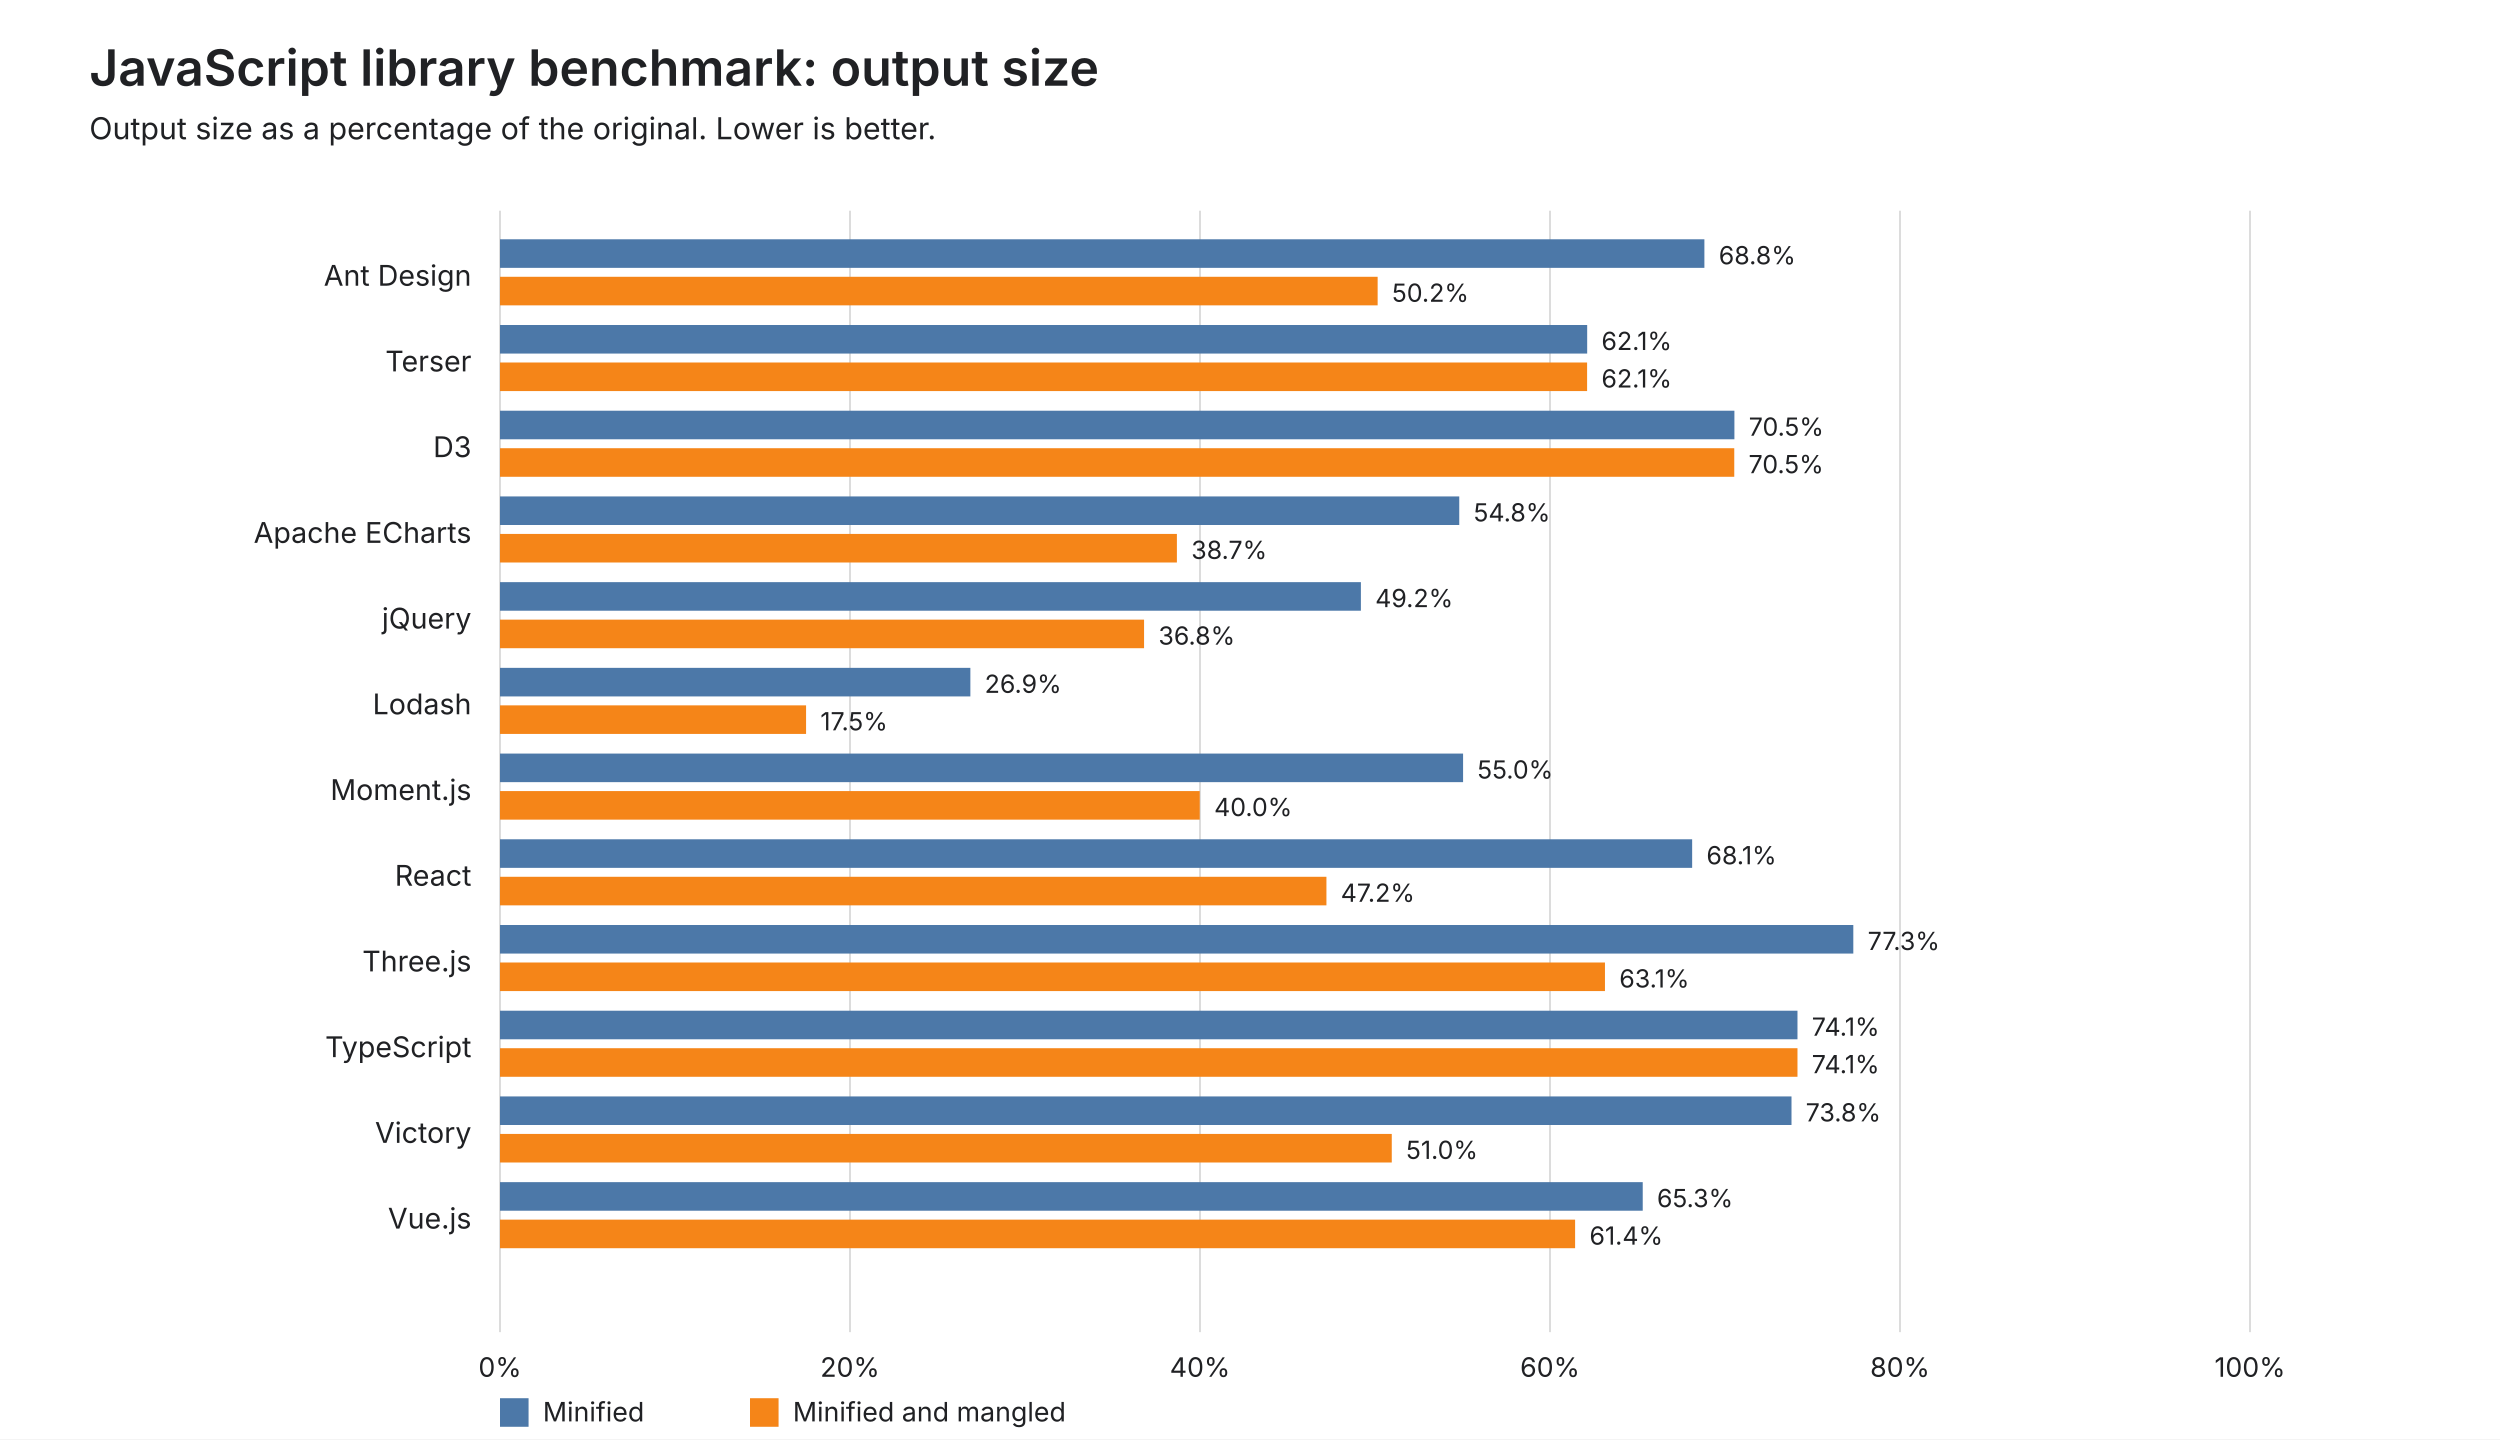
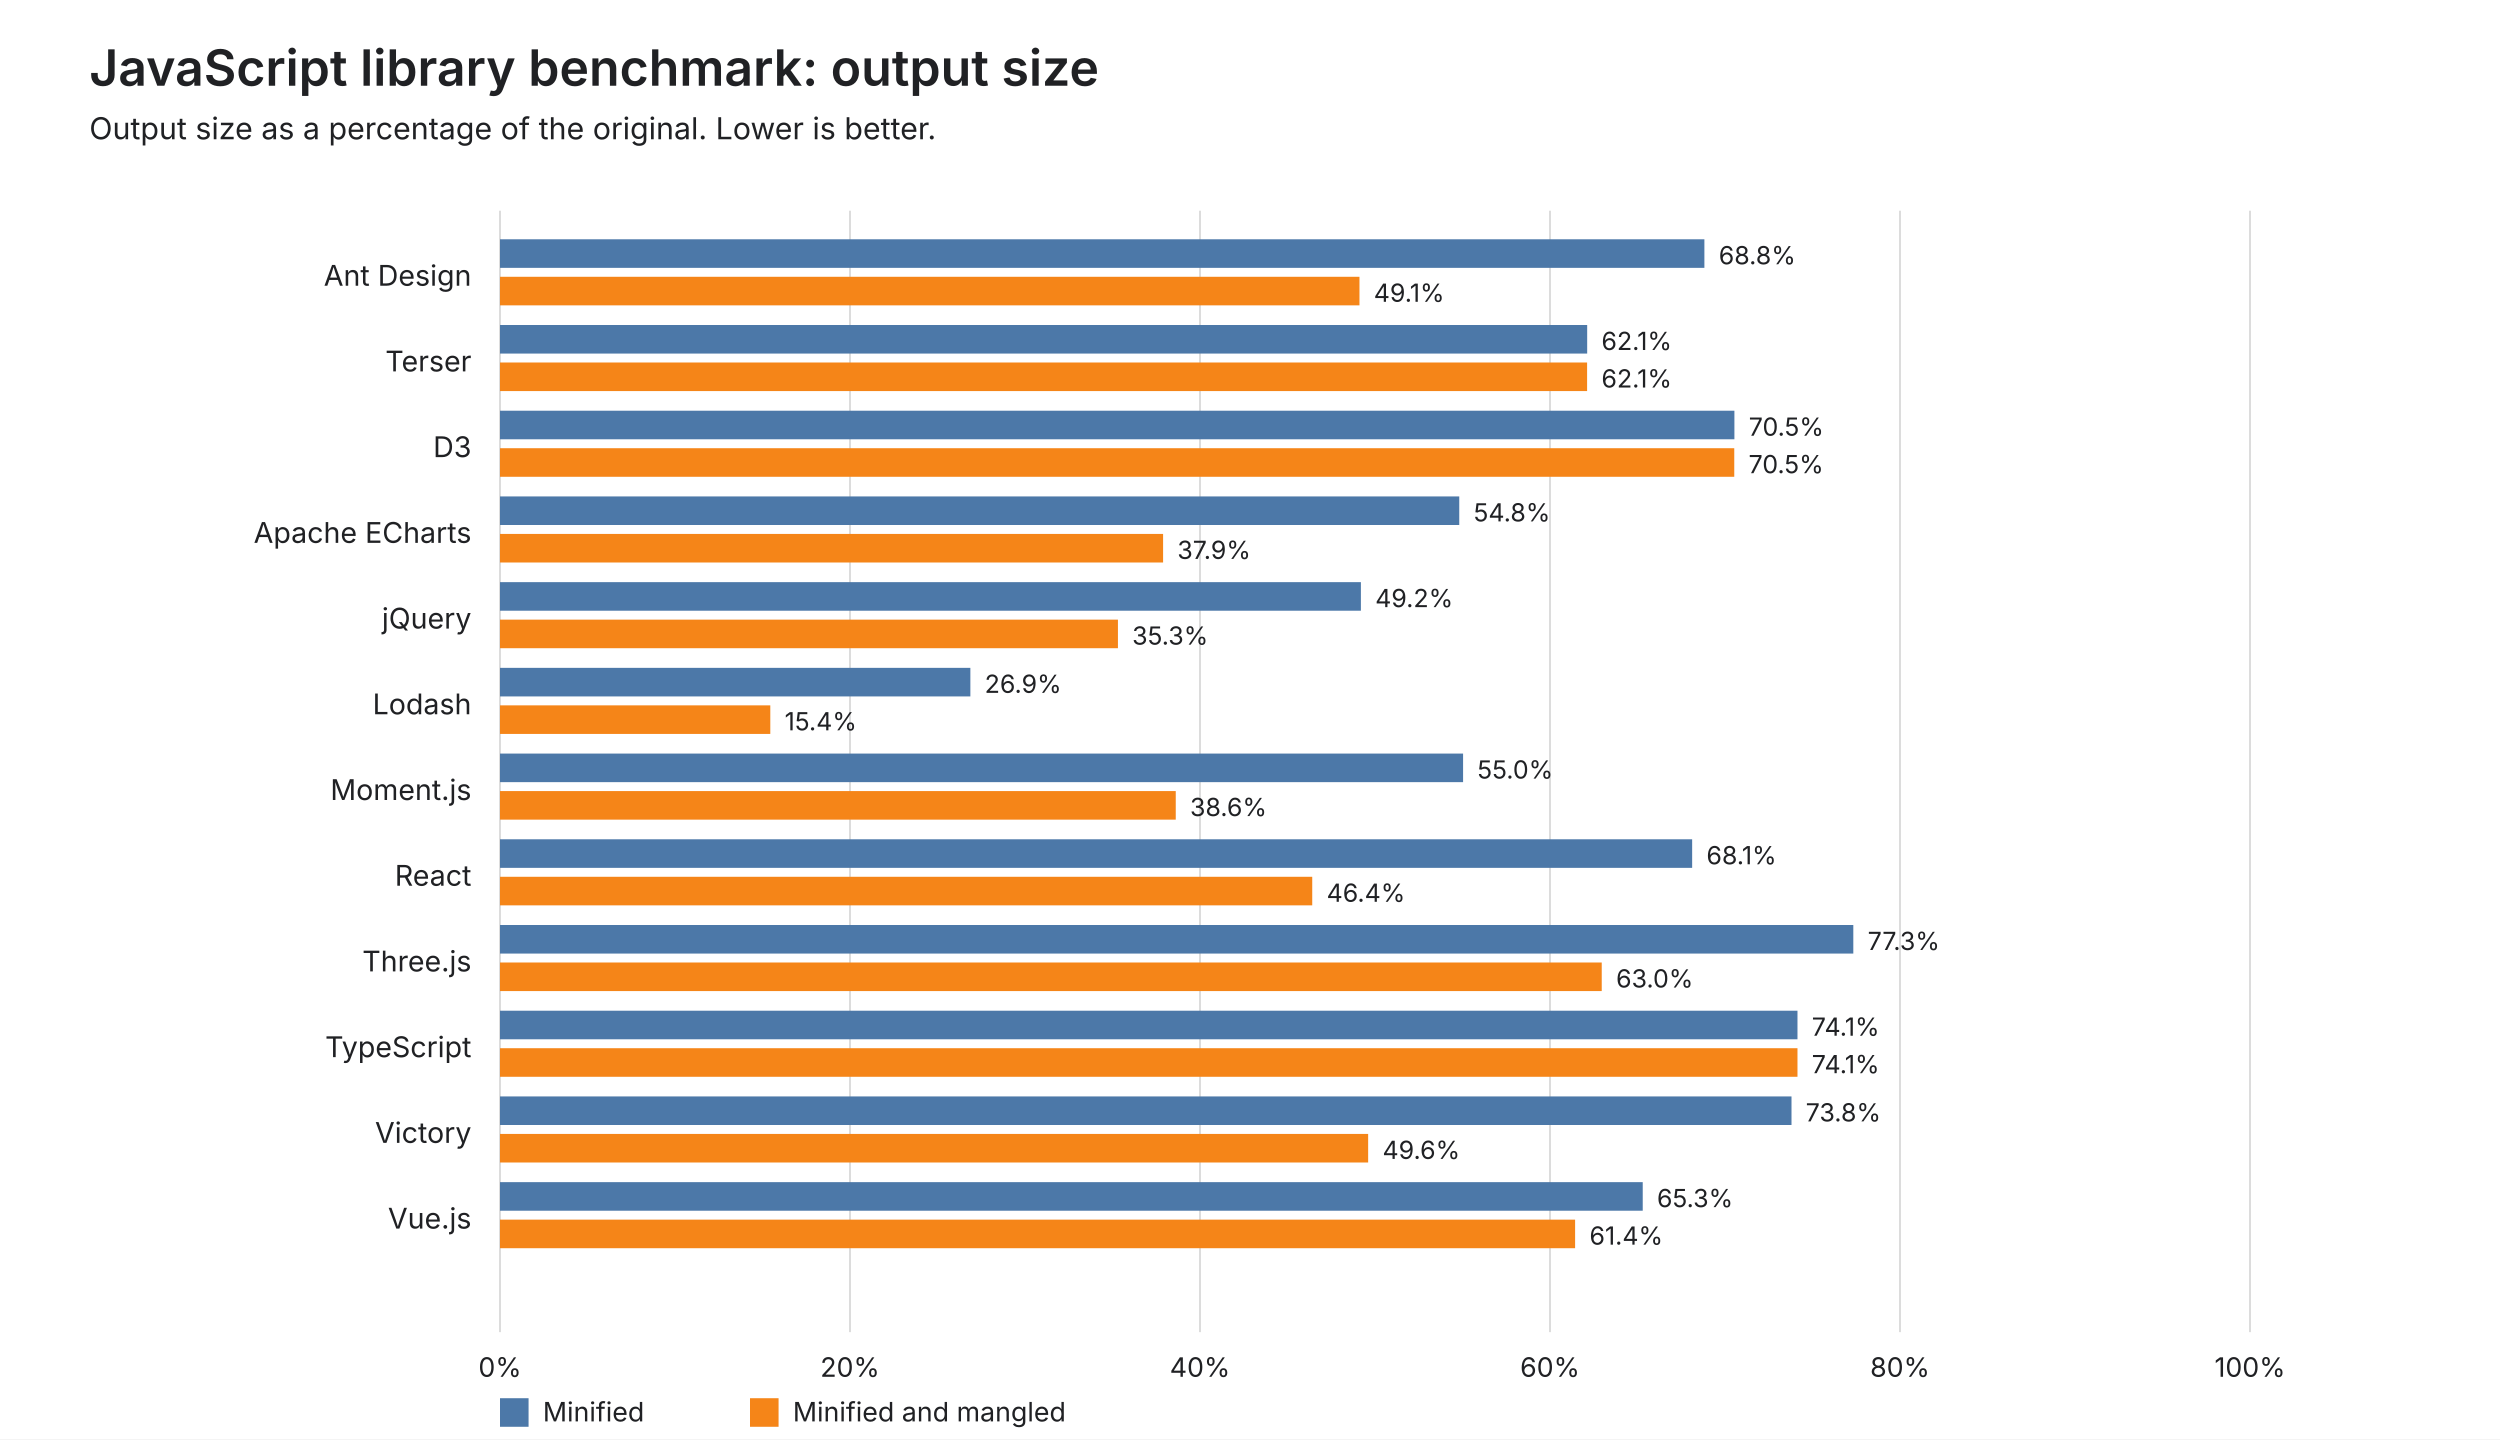
<svg xmlns="http://www.w3.org/2000/svg" width="1400" height="806" viewBox="0 0 1400 806">
  <rect width="100%" height="100%" fill="#ffffff" />
  <style>text{font-family:-apple-system,BlinkMacSystemFont,'Segoe UI',sans-serif;fill:#202124}</style>
  <text x="50" y="48" font-size="28" font-weight="600">JavaScript library benchmark: output size</text>
  <text x="50" y="78" font-size="17">Output size as a percentage of the original. Lower is better.</text>
  <line x1="280" y1="118" x2="280" y2="746" stroke="#d8d8d8" />
  <text x="280" y="771" font-size="15" text-anchor="middle">0%</text>
  <line x1="476" y1="118" x2="476" y2="746" stroke="#d8d8d8" />
  <text x="476" y="771" font-size="15" text-anchor="middle">20%</text>
  <line x1="672" y1="118" x2="672" y2="746" stroke="#d8d8d8" />
  <text x="672" y="771" font-size="15" text-anchor="middle">40%</text>
  <line x1="868" y1="118" x2="868" y2="746" stroke="#d8d8d8" />
  <text x="868" y="771" font-size="15" text-anchor="middle">60%</text>
  <line x1="1064" y1="118" x2="1064" y2="746" stroke="#d8d8d8" />
  <text x="1064" y="771" font-size="15" text-anchor="middle">80%</text>
  <line x1="1260" y1="118" x2="1260" y2="746" stroke="#d8d8d8" />
  <text x="1260" y="771" font-size="15" text-anchor="middle">100%</text>
  <text x="264" y="160" font-size="16" text-anchor="end">Ant Design</text>
  <rect x="280" y="134" width="674.458" height="16" fill="#4c78a8" />
-   <rect x="280" y="155" width="491.48" height="16" fill="#f58518" />
+   <rect x="280" y="155" width="481.303" height="16" fill="#f58518" />
  <text x="962.5" y="148.0" font-size="14">68.8%</text>
-   <text x="779.5" y="169.0" font-size="14">50.2%</text>
+   <text x="769.3" y="169.0" font-size="14">49.1%</text>
  <text x="264" y="208" font-size="16" text-anchor="end">Terser</text>
  <rect x="280" y="182" width="608.818" height="16" fill="#4c78a8" />
  <rect x="280" y="203" width="608.774" height="16" fill="#f58518" />
  <text x="896.8" y="196.0" font-size="14">62.1%</text>
  <text x="896.8" y="217.0" font-size="14">62.1%</text>
  <text x="264" y="256" font-size="16" text-anchor="end">D3</text>
  <rect x="280" y="230" width="691.268" height="16" fill="#4c78a8" />
  <rect x="280" y="251" width="691.187" height="16" fill="#f58518" />
  <text x="979.3" y="244.0" font-size="14">70.5%</text>
  <text x="979.2" y="265.0" font-size="14">70.5%</text>
  <text x="264" y="304" font-size="16" text-anchor="end">Apache ECharts</text>
  <rect x="280" y="278" width="537.184" height="16" fill="#4c78a8" />
-   <rect x="280" y="299" width="379.062" height="16" fill="#f58518" />
+   <rect x="280" y="299" width="371.333" height="16" fill="#f58518" />
  <text x="825.2" y="292.0" font-size="14">54.8%</text>
-   <text x="667.1" y="313.0" font-size="14">38.7%</text>
+   <text x="659.3" y="313.0" font-size="14">37.9%</text>
  <text x="264" y="352" font-size="16" text-anchor="end">jQuery</text>
  <rect x="280" y="326" width="482.1" height="16" fill="#4c78a8" />
-   <rect x="280" y="347" width="360.675" height="16" fill="#f58518" />
+   <rect x="280" y="347" width="346.046" height="16" fill="#f58518" />
  <text x="770.1" y="340.0" font-size="14">49.2%</text>
-   <text x="648.7" y="361.0" font-size="14">36.8%</text>
+   <text x="634.0" y="361.0" font-size="14">35.3%</text>
  <text x="264" y="400" font-size="16" text-anchor="end">Lodash</text>
  <rect x="280" y="374" width="263.406" height="16" fill="#4c78a8" />
-   <rect x="280" y="395" width="171.399" height="16" fill="#f58518" />
+   <rect x="280" y="395" width="151.37" height="16" fill="#f58518" />
  <text x="551.4" y="388.0" font-size="14">26.9%</text>
-   <text x="459.4" y="409.0" font-size="14">17.5%</text>
+   <text x="439.4" y="409.0" font-size="14">15.4%</text>
  <text x="264" y="448" font-size="16" text-anchor="end">Moment.js</text>
  <rect x="280" y="422" width="539.326" height="16" fill="#4c78a8" />
-   <rect x="280" y="443" width="391.856" height="16" fill="#f58518" />
+   <rect x="280" y="443" width="378.419" height="16" fill="#f58518" />
  <text x="827.3" y="436.0" font-size="14">55.0%</text>
-   <text x="679.9" y="457.0" font-size="14">40.0%</text>
+   <text x="666.4" y="457.0" font-size="14">38.6%</text>
  <text x="264" y="496" font-size="16" text-anchor="end">React</text>
  <rect x="280" y="470" width="667.605" height="16" fill="#4c78a8" />
-   <rect x="280" y="491" width="462.801" height="16" fill="#f58518" />
+   <rect x="280" y="491" width="454.852" height="16" fill="#f58518" />
  <text x="955.6" y="484.0" font-size="14">68.1%</text>
-   <text x="750.8" y="505.0" font-size="14">47.2%</text>
+   <text x="742.9" y="505.0" font-size="14">46.4%</text>
  <text x="264" y="544" font-size="16" text-anchor="end">Three.js</text>
  <rect x="280" y="518" width="757.855" height="16" fill="#4c78a8" />
-   <rect x="280" y="539" width="618.779" height="16" fill="#f58518" />
+   <rect x="280" y="539" width="616.971" height="16" fill="#f58518" />
  <text x="1045.9" y="532.0" font-size="14">77.3%</text>
-   <text x="906.8" y="553.0" font-size="14">63.1%</text>
+   <text x="905.0" y="553.0" font-size="14">63.0%</text>
  <text x="264" y="592" font-size="16" text-anchor="end">TypeScript</text>
  <rect x="280" y="566" width="726.588" height="16" fill="#4c78a8" />
  <rect x="280" y="587" width="726.588" height="16" fill="#f58518" />
  <text x="1014.6" y="580.0" font-size="14">74.1%</text>
  <text x="1014.6" y="601.0" font-size="14">74.1%</text>
  <text x="264" y="640" font-size="16" text-anchor="end">Victory</text>
  <rect x="280" y="614" width="723.239" height="16" fill="#4c78a8" />
-   <rect x="280" y="635" width="499.389" height="16" fill="#f58518" />
+   <rect x="280" y="635" width="486.164" height="16" fill="#f58518" />
  <text x="1011.2" y="628.0" font-size="14">73.8%</text>
-   <text x="787.4" y="649.0" font-size="14">51.0%</text>
+   <text x="774.2" y="649.0" font-size="14">49.6%</text>
  <text x="264" y="688" font-size="16" text-anchor="end">Vue.js</text>
  <rect x="280" y="662" width="639.928" height="16" fill="#4c78a8" />
  <rect x="280" y="683" width="602.059" height="16" fill="#f58518" />
  <text x="927.9" y="676.0" font-size="14">65.3%</text>
  <text x="890.1" y="697.0" font-size="14">61.4%</text>
  <rect x="280" y="783" width="16" height="16" fill="#4c78a8" />
  <text x="304" y="796" font-size="15">Minified</text>
  <rect x="420" y="783" width="16" height="16" fill="#f58518" />
  <text x="444" y="796" font-size="15">Minified and mangled</text>
</svg>
